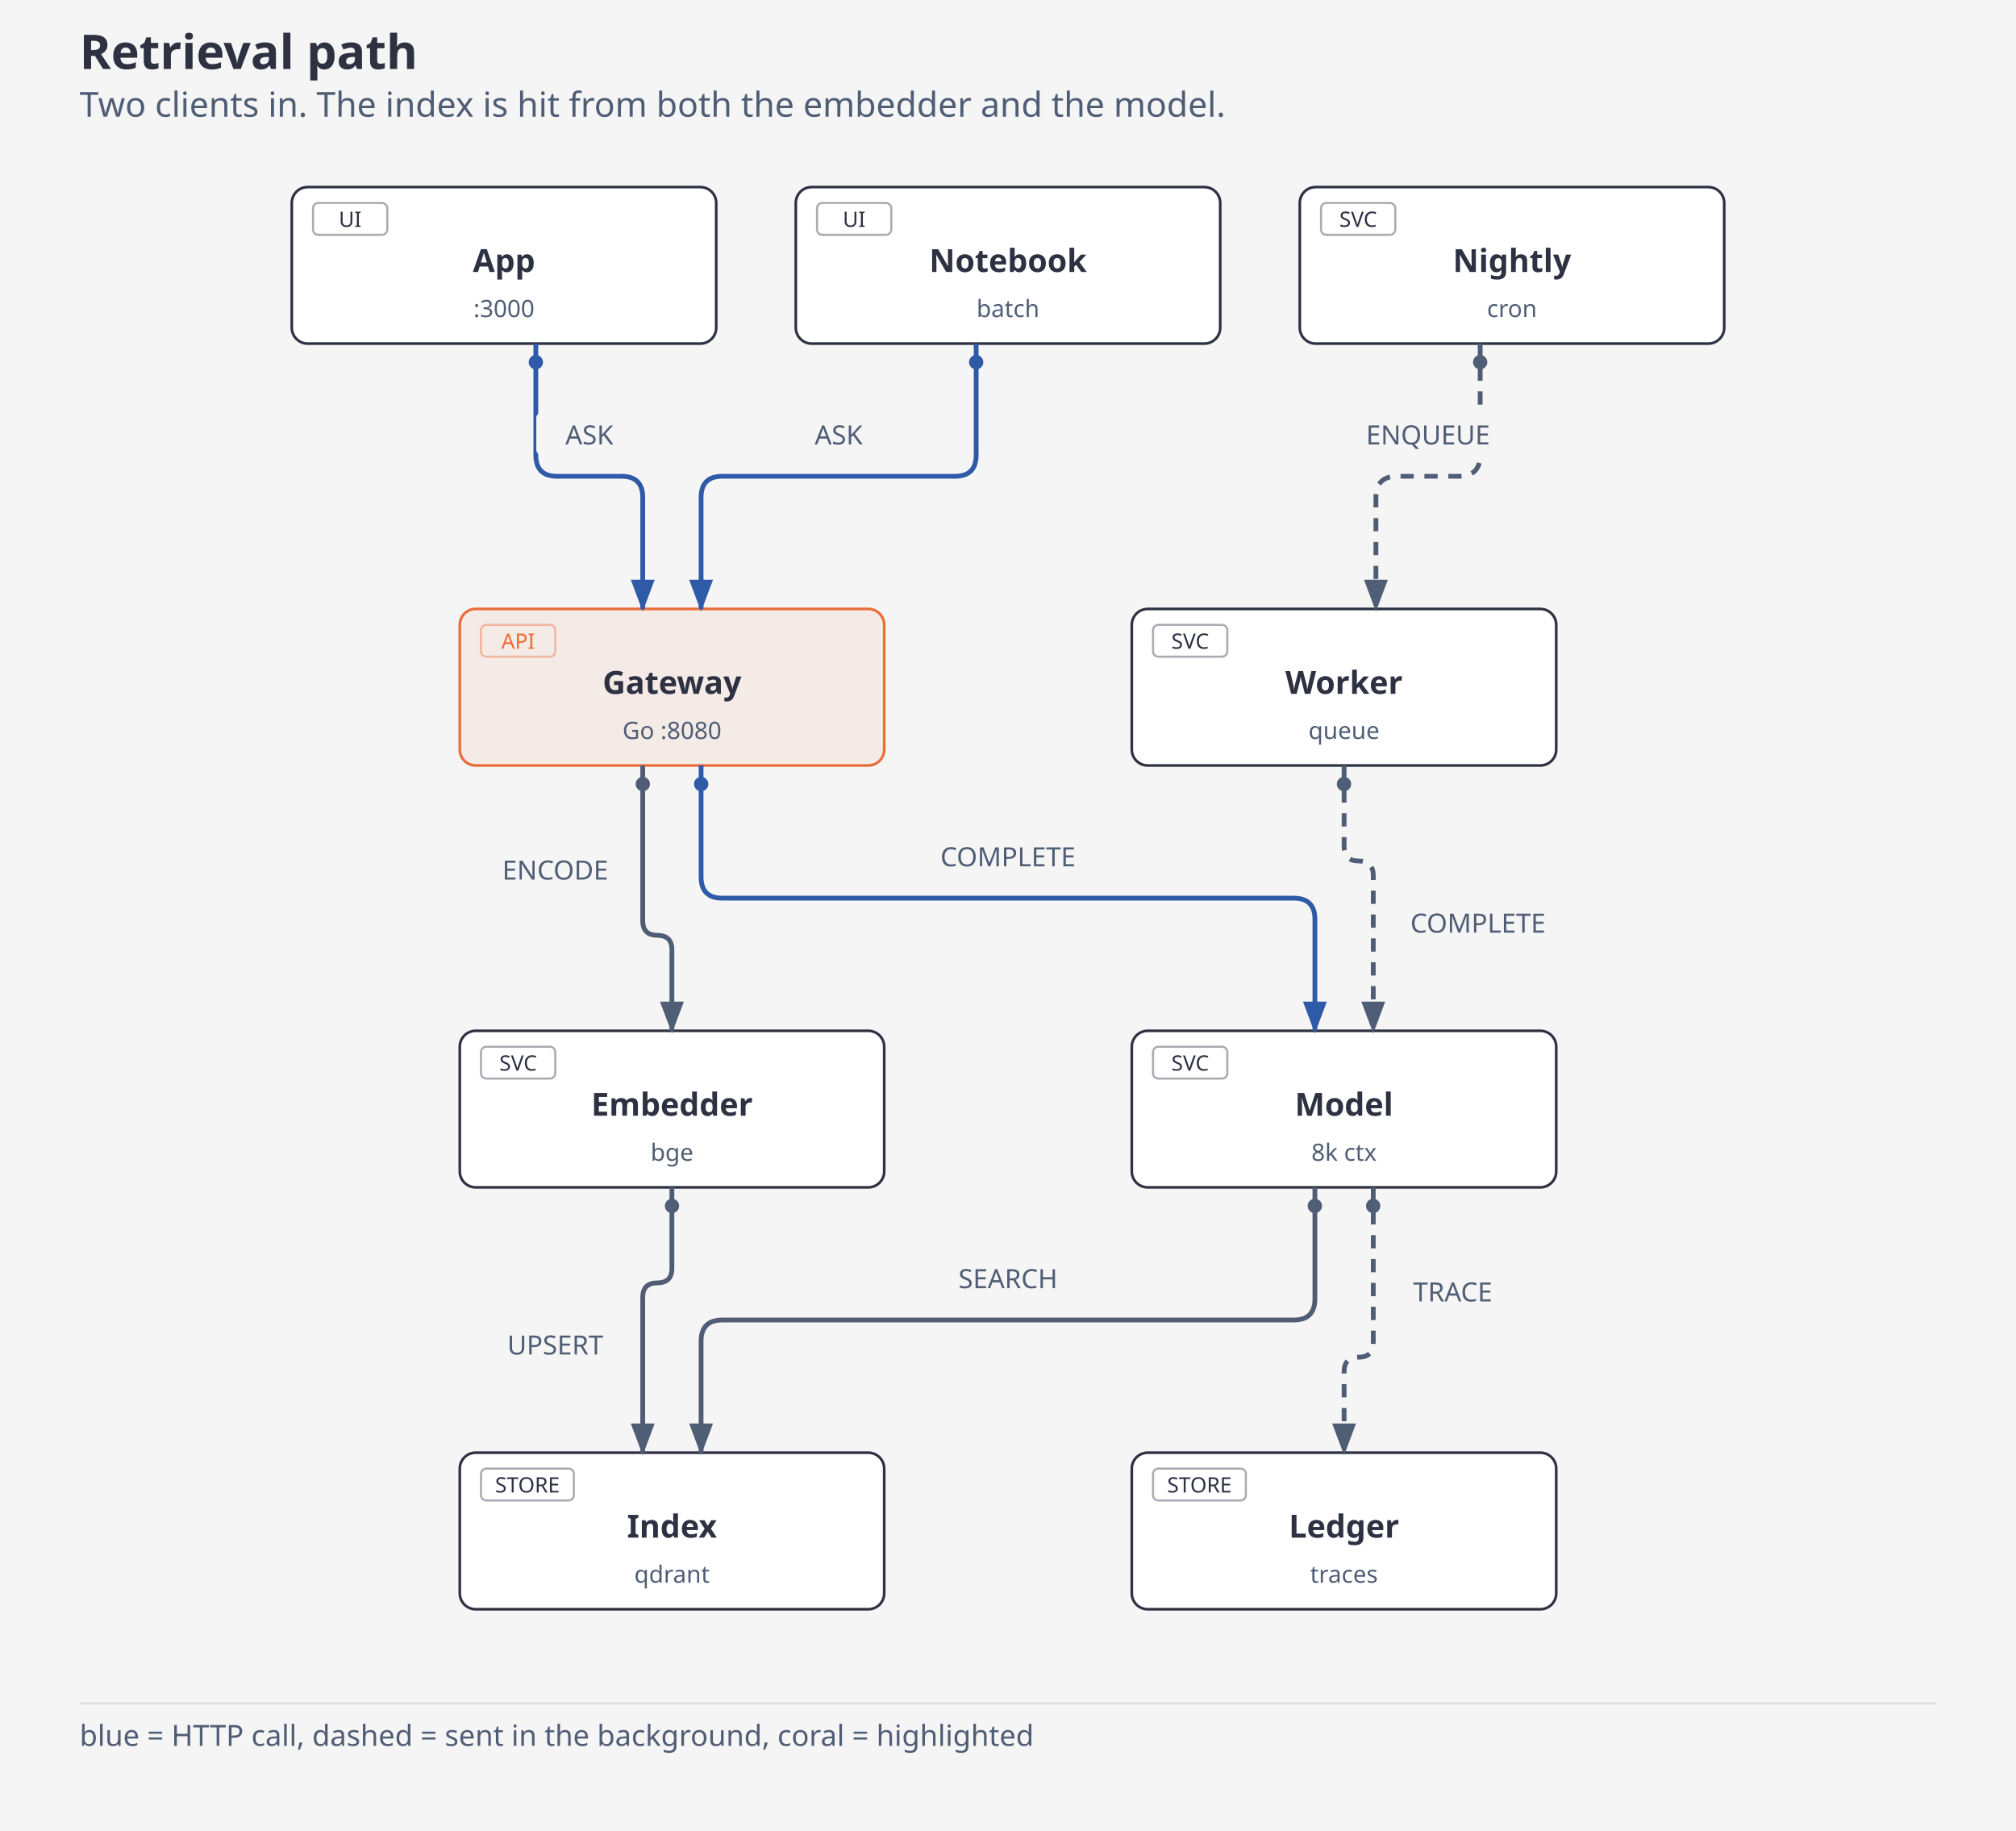
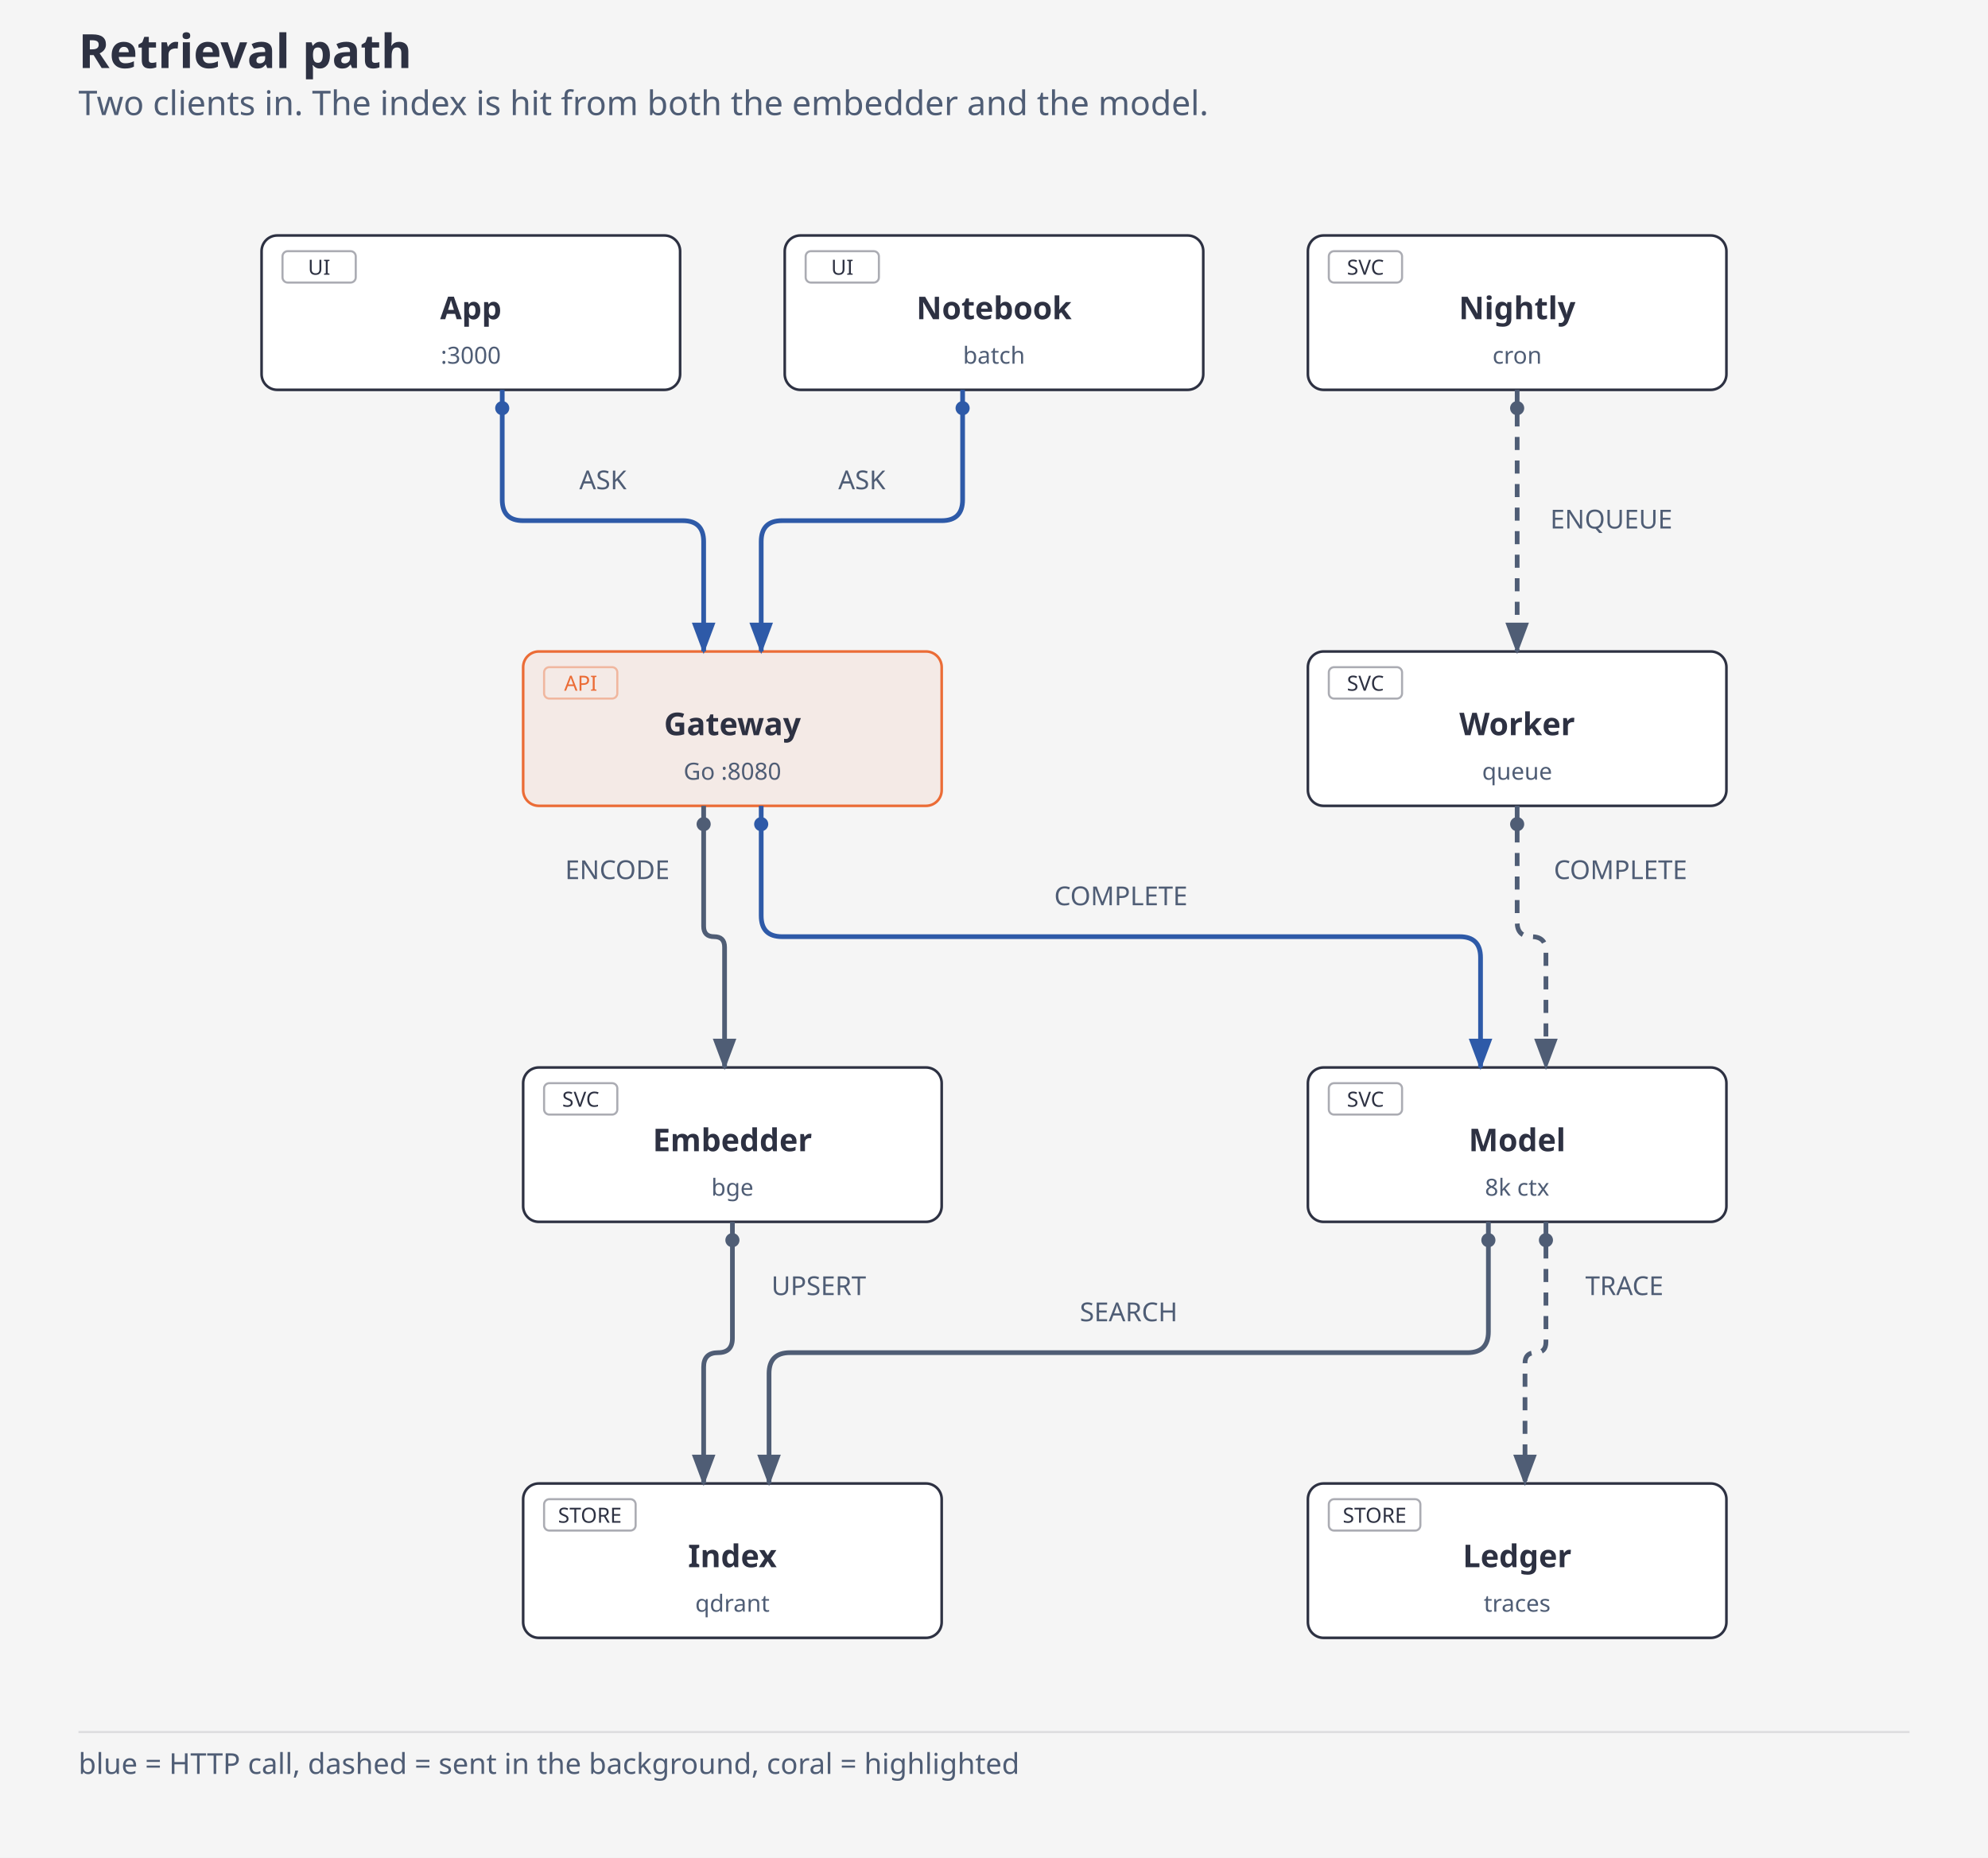
- <svg xmlns="http://www.w3.org/2000/svg" role="graphics-document" aria-roledescription="architecture diagram" viewBox="0 0 760 690" width="760">
-   <rect width="760" height="690" fill="#f5f5f5" aria-hidden="true" />
+ <svg xmlns="http://www.w3.org/2000/svg" role="graphics-document" aria-roledescription="architecture diagram" viewBox="0 0 760 710" width="760">
+   <rect width="760" height="710" fill="#f5f5f5" aria-hidden="true" />
  <defs>
    <marker id="a" markerWidth="12" markerHeight="9" refX="11" refY="4.5" orient="auto" markerUnits="userSpaceOnUse">
      <polygon points="0 0,12 4.5,0 9" fill="#4f5d75" />
    </marker>
    <marker id="aa" markerWidth="12" markerHeight="9" refX="11" refY="4.5" orient="auto" markerUnits="userSpaceOnUse">
      <polygon points="0 0,12 4.5,0 9" fill="#eb6c36" />
    </marker>
    <marker id="al" markerWidth="12" markerHeight="9" refX="11" refY="4.5" orient="auto" markerUnits="userSpaceOnUse">
      <polygon points="0 0,12 4.5,0 9" fill="#2e5aa8" />
    </marker>
    <marker id="ar" markerWidth="12" markerHeight="9" refX="11" refY="4.5" orient="auto" markerUnits="userSpaceOnUse">
      <polygon points="0 0,12 4.5,0 9" fill="#7a8399" />
    </marker>
  </defs>
  <text x="30" y="26" font-size="18" font-weight="600" font-family="system-ui, 'Segoe UI', sans-serif" fill="#2d3142">Retrieval path</text>
  <text x="30" y="44" font-size="13" font-family="system-ui, 'Segoe UI', sans-serif" fill="#4f5d75">Two clients in. The index is hit from both the embedder and the model.</text>
-   <rect x="110" y="70.5" width="160" height="59" rx="6" fill="#f5f5f5" aria-hidden="true" />
-   <rect x="110" y="70.5" width="160" height="59" rx="6" fill="#ffffff" stroke="#2d3142" data-node="app" data-label="App" role="graphics-symbol" aria-roledescription="box" aria-label="App, :3000" />
-   <rect x="118" y="76.5" width="28" height="12" rx="2" fill="none" stroke="#2d3142" stroke-opacity=".4" stroke-width=".8" aria-hidden="true" />
-   <text x="132" y="85.5" font-size="8" font-family="system-ui, 'Segoe UI', sans-serif" fill="#2d3142" text-anchor="middle" aria-hidden="true">UI</text>
-   <text x="190" y="102.5" font-size="12" font-weight="600" font-family="system-ui, 'Segoe UI', sans-serif" fill="#2d3142" text-anchor="middle" aria-hidden="true">App</text>
-   <text x="190" y="119.5" font-size="9" font-family="system-ui, 'Segoe UI', sans-serif" fill="#4f5d75" text-anchor="middle" aria-hidden="true">:3000</text>
-   <rect x="300" y="70.5" width="160" height="59" rx="6" fill="#f5f5f5" aria-hidden="true" />
-   <rect x="300" y="70.5" width="160" height="59" rx="6" fill="#ffffff" stroke="#2d3142" data-node="note" data-label="Notebook" role="graphics-symbol" aria-roledescription="box" aria-label="Notebook, batch" />
-   <rect x="308" y="76.5" width="28" height="12" rx="2" fill="none" stroke="#2d3142" stroke-opacity=".4" stroke-width=".8" aria-hidden="true" />
-   <text x="322" y="85.5" font-size="8" font-family="system-ui, 'Segoe UI', sans-serif" fill="#2d3142" text-anchor="middle" aria-hidden="true">UI</text>
-   <text x="380" y="102.5" font-size="12" font-weight="600" font-family="system-ui, 'Segoe UI', sans-serif" fill="#2d3142" text-anchor="middle" aria-hidden="true">Notebook</text>
-   <text x="380" y="119.5" font-size="9" font-family="system-ui, 'Segoe UI', sans-serif" fill="#4f5d75" text-anchor="middle" aria-hidden="true">batch</text>
-   <rect x="490" y="70.5" width="160" height="59" rx="6" fill="#f5f5f5" aria-hidden="true" />
-   <rect x="490" y="70.5" width="160" height="59" rx="6" fill="#ffffff" stroke="#2d3142" data-node="batch" data-label="Nightly" role="graphics-symbol" aria-roledescription="box" aria-label="Nightly, cron" />
-   <rect x="498" y="76.5" width="28" height="12" rx="2" fill="none" stroke="#2d3142" stroke-opacity=".4" stroke-width=".8" aria-hidden="true" />
-   <text x="512" y="85.5" font-size="8" font-family="system-ui, 'Segoe UI', sans-serif" fill="#2d3142" text-anchor="middle" aria-hidden="true">SVC</text>
-   <text x="570" y="102.5" font-size="12" font-weight="600" font-family="system-ui, 'Segoe UI', sans-serif" fill="#2d3142" text-anchor="middle" aria-hidden="true">Nightly</text>
-   <text x="570" y="119.5" font-size="9" font-family="system-ui, 'Segoe UI', sans-serif" fill="#4f5d75" text-anchor="middle" aria-hidden="true">cron</text>
-   <rect x="173.33" y="229.5" width="160" height="59" rx="6" fill="#f5f5f5" aria-hidden="true" />
-   <rect x="173.33" y="229.5" width="160" height="59" rx="6" fill="rgba(235,108,54,0.08)" stroke="#eb6c36" data-node="gw" data-label="Gateway" role="graphics-symbol" aria-roledescription="box" aria-label="Gateway, Go :8080" />
-   <rect x="181.33" y="235.5" width="28" height="12" rx="2" fill="none" stroke="#eb6c36" stroke-opacity=".4" stroke-width=".8" aria-hidden="true" />
-   <text x="195.33" y="244.5" font-size="8" font-family="system-ui, 'Segoe UI', sans-serif" fill="#eb6c36" text-anchor="middle" aria-hidden="true">API</text>
-   <text x="253.33" y="261.5" font-size="12" font-weight="600" font-family="system-ui, 'Segoe UI', sans-serif" fill="#2d3142" text-anchor="middle" aria-hidden="true">Gateway</text>
-   <text x="253.33" y="278.5" font-size="9" font-family="system-ui, 'Segoe UI', sans-serif" fill="#4f5d75" text-anchor="middle" aria-hidden="true">Go :8080</text>
-   <rect x="426.67" y="229.5" width="160" height="59" rx="6" fill="#f5f5f5" aria-hidden="true" />
-   <rect x="426.67" y="229.5" width="160" height="59" rx="6" fill="#ffffff" stroke="#2d3142" data-node="work" data-label="Worker" role="graphics-symbol" aria-roledescription="box" aria-label="Worker, queue" />
-   <rect x="434.67" y="235.5" width="28" height="12" rx="2" fill="none" stroke="#2d3142" stroke-opacity=".4" stroke-width=".8" aria-hidden="true" />
-   <text x="448.67" y="244.5" font-size="8" font-family="system-ui, 'Segoe UI', sans-serif" fill="#2d3142" text-anchor="middle" aria-hidden="true">SVC</text>
-   <text x="506.67" y="261.5" font-size="12" font-weight="600" font-family="system-ui, 'Segoe UI', sans-serif" fill="#2d3142" text-anchor="middle" aria-hidden="true">Worker</text>
-   <text x="506.67" y="278.5" font-size="9" font-family="system-ui, 'Segoe UI', sans-serif" fill="#4f5d75" text-anchor="middle" aria-hidden="true">queue</text>
-   <rect x="173.33" y="388.5" width="160" height="59" rx="6" fill="#f5f5f5" aria-hidden="true" />
-   <rect x="173.33" y="388.5" width="160" height="59" rx="6" fill="#ffffff" stroke="#2d3142" data-node="embed" data-label="Embedder" role="graphics-symbol" aria-roledescription="box" aria-label="Embedder, bge" />
-   <rect x="181.33" y="394.5" width="28" height="12" rx="2" fill="none" stroke="#2d3142" stroke-opacity=".4" stroke-width=".8" aria-hidden="true" />
-   <text x="195.33" y="403.5" font-size="8" font-family="system-ui, 'Segoe UI', sans-serif" fill="#2d3142" text-anchor="middle" aria-hidden="true">SVC</text>
-   <text x="253.33" y="420.5" font-size="12" font-weight="600" font-family="system-ui, 'Segoe UI', sans-serif" fill="#2d3142" text-anchor="middle" aria-hidden="true">Embedder</text>
-   <text x="253.33" y="437.5" font-size="9" font-family="system-ui, 'Segoe UI', sans-serif" fill="#4f5d75" text-anchor="middle" aria-hidden="true">bge</text>
-   <rect x="426.67" y="388.5" width="160" height="59" rx="6" fill="#f5f5f5" aria-hidden="true" />
-   <rect x="426.67" y="388.5" width="160" height="59" rx="6" fill="#ffffff" stroke="#2d3142" data-node="model" data-label="Model" role="graphics-symbol" aria-roledescription="box" aria-label="Model, 8k ctx" />
-   <rect x="434.67" y="394.5" width="28" height="12" rx="2" fill="none" stroke="#2d3142" stroke-opacity=".4" stroke-width=".8" aria-hidden="true" />
-   <text x="448.67" y="403.5" font-size="8" font-family="system-ui, 'Segoe UI', sans-serif" fill="#2d3142" text-anchor="middle" aria-hidden="true">SVC</text>
-   <text x="506.67" y="420.5" font-size="12" font-weight="600" font-family="system-ui, 'Segoe UI', sans-serif" fill="#2d3142" text-anchor="middle" aria-hidden="true">Model</text>
-   <text x="506.67" y="437.5" font-size="9" font-family="system-ui, 'Segoe UI', sans-serif" fill="#4f5d75" text-anchor="middle" aria-hidden="true">8k ctx</text>
-   <rect x="173.33" y="547.5" width="160" height="59" rx="6" fill="#f5f5f5" aria-hidden="true" />
-   <rect x="173.33" y="547.5" width="160" height="59" rx="6" fill="#ffffff" stroke="#2d3142" data-node="index" data-label="Index" role="graphics-symbol" aria-roledescription="box" aria-label="Index, qdrant" />
-   <rect x="181.33" y="553.5" width="35" height="12" rx="2" fill="none" stroke="#2d3142" stroke-opacity=".4" stroke-width=".8" aria-hidden="true" />
-   <text x="198.83" y="562.5" font-size="8" font-family="system-ui, 'Segoe UI', sans-serif" fill="#2d3142" text-anchor="middle" aria-hidden="true">STORE</text>
-   <text x="253.33" y="579.5" font-size="12" font-weight="600" font-family="system-ui, 'Segoe UI', sans-serif" fill="#2d3142" text-anchor="middle" aria-hidden="true">Index</text>
-   <text x="253.33" y="596.5" font-size="9" font-family="system-ui, 'Segoe UI', sans-serif" fill="#4f5d75" text-anchor="middle" aria-hidden="true">qdrant</text>
-   <rect x="426.67" y="547.5" width="160" height="59" rx="6" fill="#f5f5f5" aria-hidden="true" />
-   <rect x="426.67" y="547.5" width="160" height="59" rx="6" fill="#ffffff" stroke="#2d3142" data-node="ledger" data-label="Ledger" role="graphics-symbol" aria-roledescription="box" aria-label="Ledger, traces" />
-   <rect x="434.67" y="553.5" width="35" height="12" rx="2" fill="none" stroke="#2d3142" stroke-opacity=".4" stroke-width=".8" aria-hidden="true" />
-   <text x="452.17" y="562.5" font-size="8" font-family="system-ui, 'Segoe UI', sans-serif" fill="#2d3142" text-anchor="middle" aria-hidden="true">STORE</text>
-   <text x="506.67" y="579.5" font-size="12" font-weight="600" font-family="system-ui, 'Segoe UI', sans-serif" fill="#2d3142" text-anchor="middle" aria-hidden="true">Ledger</text>
-   <text x="506.67" y="596.5" font-size="9" font-family="system-ui, 'Segoe UI', sans-serif" fill="#4f5d75" text-anchor="middle" aria-hidden="true">traces</text>
-   <path d="M202,129.5 L202,171.5 Q202,179.5 210,179.5 L234.3,179.5 Q242.3,179.5 242.3,187.5 L242.3,229.5" fill="none" stroke="#2e5aa8" stroke-width="1.8" marker-end="url(#al)" data-from="app" data-to="gw" data-label="ask" data-id="app-&gt;gw:ask" data-from-port="s" data-to-port="n" role="graphics-symbol" aria-roledescription="arrow" aria-label="App to Gateway: ask" />
-   <circle cx="202" cy="136.5" r="2.7" fill="#2e5aa8" aria-hidden="true" />
-   <path d="M368,129.5 L368,171.5 Q368,179.5 360,179.5 L272.3,179.5 Q264.3,179.5 264.3,187.5 L264.3,229.5" fill="none" stroke="#2e5aa8" stroke-width="1.8" marker-end="url(#al)" data-from="note" data-to="gw" data-label="ask" data-id="note-&gt;gw:ask" data-from-port="s" data-to-port="n" role="graphics-symbol" aria-roledescription="arrow" aria-label="Notebook to Gateway: ask" />
-   <circle cx="368" cy="136.5" r="2.7" fill="#2e5aa8" aria-hidden="true" />
-   <path d="M558,129.5 L558,171.5 Q558,179.5 550,179.5 L526.7,179.5 Q518.7,179.5 518.7,187.5 L518.7,229.5" fill="none" stroke="#4f5d75" stroke-width="1.8" stroke-dasharray="5,4" marker-end="url(#a)" data-from="batch" data-to="work" data-label="enqueue" data-id="batch-&gt;work:enqueue" data-from-port="s" data-to-port="n" role="graphics-symbol" aria-roledescription="arrow" aria-label="Nightly to Worker: enqueue" />
-   <circle cx="558" cy="136.5" r="2.7" fill="#4f5d75" aria-hidden="true" />
-   <path d="M242.3,288.5 L242.3,347 Q242.3,352.5 247.8,352.5 L247.8,352.5 Q253.3,352.5 253.3,358 L253.3,388.5" fill="none" stroke="#4f5d75" stroke-width="1.8" marker-end="url(#a)" data-from="gw" data-to="embed" data-label="encode" data-id="gw-&gt;embed:encode" data-from-port="s" data-to-port="n" role="graphics-symbol" aria-roledescription="arrow" aria-label="Gateway to Embedder: encode" />
-   <circle cx="242.33" cy="295.5" r="2.7" fill="#4f5d75" aria-hidden="true" />
-   <path d="M264.3,288.5 L264.3,330.5 Q264.3,338.5 272.3,338.5 L487.7,338.5 Q495.7,338.5 495.7,346.5 L495.7,388.5" fill="none" stroke="#2e5aa8" stroke-width="1.8" marker-end="url(#al)" data-from="gw" data-to="model" data-label="complete" data-id="gw-&gt;model:complete" data-from-port="s" data-to-port="n" role="graphics-symbol" aria-roledescription="arrow" aria-label="Gateway to Model: complete" />
-   <circle cx="264.33" cy="295.5" r="2.7" fill="#2e5aa8" aria-hidden="true" />
-   <path d="M506.7,288.5 L506.7,319 Q506.7,324.5 512.2,324.5 L512.2,324.5 Q517.7,324.5 517.7,330 L517.7,388.5" fill="none" stroke="#4f5d75" stroke-width="1.8" stroke-dasharray="5,4" marker-end="url(#a)" data-from="work" data-to="model" data-label="complete" data-id="work-&gt;model:complete" data-from-port="s" data-to-port="n" role="graphics-symbol" aria-roledescription="arrow" aria-label="Worker to Model: complete" />
-   <circle cx="506.67" cy="295.5" r="2.7" fill="#4f5d75" aria-hidden="true" />
-   <path d="M253.3,447.5 L253.3,478 Q253.3,483.5 247.8,483.5 L247.8,483.5 Q242.3,483.5 242.3,489 L242.3,547.5" fill="none" stroke="#4f5d75" stroke-width="1.8" marker-end="url(#a)" data-from="embed" data-to="index" data-label="upsert" data-id="embed-&gt;index:upsert" data-from-port="s" data-to-port="n" role="graphics-symbol" aria-roledescription="arrow" aria-label="Embedder to Index: upsert" />
-   <circle cx="253.33" cy="454.5" r="2.7" fill="#4f5d75" aria-hidden="true" />
-   <path d="M495.7,447.5 L495.7,489.5 Q495.7,497.5 487.7,497.5 L272.3,497.5 Q264.3,497.5 264.3,505.5 L264.3,547.5" fill="none" stroke="#4f5d75" stroke-width="1.8" marker-end="url(#a)" data-from="model" data-to="index" data-label="search" data-id="model-&gt;index:search" data-from-port="s" data-to-port="n" role="graphics-symbol" aria-roledescription="arrow" aria-label="Model to Index: search" />
-   <circle cx="495.67" cy="454.5" r="2.7" fill="#4f5d75" aria-hidden="true" />
-   <path d="M517.7,447.5 L517.7,506 Q517.7,511.5 512.2,511.5 L512.2,511.5 Q506.7,511.5 506.7,517 L506.7,547.5" fill="none" stroke="#4f5d75" stroke-width="1.8" stroke-dasharray="5,4" marker-end="url(#a)" data-from="model" data-to="ledger" data-label="trace" data-id="model-&gt;ledger:trace" data-from-port="s" data-to-port="n" role="graphics-symbol" aria-roledescription="arrow" aria-label="Model to Ledger: trace" />
-   <circle cx="517.67" cy="454.5" r="2.7" fill="#4f5d75" aria-hidden="true" />
-   <rect x="202.17" y="155.5" width="40" height="16" rx="2" fill="#f5f5f5" aria-hidden="true" />
-   <text x="222.17" y="167.5" font-size="10" font-family="system-ui, 'Segoe UI', sans-serif" fill="#4f5d75" text-anchor="middle" aria-hidden="true">ASK</text>
-   <rect x="296.17" y="155.5" width="40" height="16" rx="2" fill="#f5f5f5" aria-hidden="true" />
-   <text x="316.17" y="167.5" font-size="10" font-family="system-ui, 'Segoe UI', sans-serif" fill="#4f5d75" text-anchor="middle" aria-hidden="true">ASK</text>
-   <rect x="510.33" y="155.5" width="56" height="16" rx="2" fill="#f5f5f5" aria-hidden="true" />
-   <text x="538.33" y="167.5" font-size="10" font-family="system-ui, 'Segoe UI', sans-serif" fill="#4f5d75" text-anchor="middle" aria-hidden="true">ENQUEUE</text>
-   <rect x="184.33" y="319.5" width="50" height="16" rx="2" fill="#f5f5f5" aria-hidden="true" />
-   <text x="209.33" y="331.5" font-size="10" font-family="system-ui, 'Segoe UI', sans-serif" fill="#4f5d75" text-anchor="middle" aria-hidden="true">ENCODE</text>
-   <rect x="348.5" y="314.5" width="63" height="16" rx="2" fill="#f5f5f5" aria-hidden="true" />
-   <text x="380" y="326.5" font-size="10" font-family="system-ui, 'Segoe UI', sans-serif" fill="#4f5d75" text-anchor="middle" aria-hidden="true">COMPLETE</text>
-   <rect x="525.67" y="339.5" width="63" height="16" rx="2" fill="#f5f5f5" aria-hidden="true" />
-   <text x="557.17" y="351.5" font-size="10" font-family="system-ui, 'Segoe UI', sans-serif" fill="#4f5d75" text-anchor="middle" aria-hidden="true">COMPLETE</text>
-   <rect x="184.33" y="498.5" width="50" height="16" rx="2" fill="#f5f5f5" aria-hidden="true" />
-   <text x="209.33" y="510.5" font-size="10" font-family="system-ui, 'Segoe UI', sans-serif" fill="#4f5d75" text-anchor="middle" aria-hidden="true">UPSERT</text>
-   <rect x="355" y="473.5" width="50" height="16" rx="2" fill="#f5f5f5" aria-hidden="true" />
-   <text x="380" y="485.5" font-size="10" font-family="system-ui, 'Segoe UI', sans-serif" fill="#4f5d75" text-anchor="middle" aria-hidden="true">SEARCH</text>
-   <rect x="525.67" y="478.5" width="44" height="16" rx="2" fill="#f5f5f5" aria-hidden="true" />
-   <text x="547.67" y="490.5" font-size="10" font-family="system-ui, 'Segoe UI', sans-serif" fill="#4f5d75" text-anchor="middle" aria-hidden="true">TRACE</text>
-   <line x1="30" y1="642" x2="730" y2="642" stroke="rgba(45,49,66,0.12)" stroke-width=".8" aria-hidden="true" />
-   <text x="30" y="658" font-size="11" font-family="system-ui, 'Segoe UI', sans-serif" fill="#4f5d75">blue = HTTP call, dashed = sent in the background, coral = highlighted</text>
+   <rect x="100" y="90" width="160" height="59" rx="6" fill="#f5f5f5" aria-hidden="true" />
+   <rect x="100" y="90" width="160" height="59" rx="6" fill="#ffffff" stroke="#2d3142" data-node="app" data-label="App" role="graphics-symbol" aria-roledescription="box" aria-label="App, :3000" />
+   <rect x="108" y="96" width="28" height="12" rx="2" fill="none" stroke="#2d3142" stroke-opacity=".4" stroke-width=".8" aria-hidden="true" />
+   <text x="122" y="105" font-size="8" font-family="system-ui, 'Segoe UI', sans-serif" fill="#2d3142" text-anchor="middle" aria-hidden="true">UI</text>
+   <text x="180" y="122" font-size="12" font-weight="600" font-family="system-ui, 'Segoe UI', sans-serif" fill="#2d3142" text-anchor="middle" aria-hidden="true">App</text>
+   <text x="180" y="139" font-size="9" font-family="system-ui, 'Segoe UI', sans-serif" fill="#4f5d75" text-anchor="middle" aria-hidden="true">:3000</text>
+   <rect x="300" y="90" width="160" height="59" rx="6" fill="#f5f5f5" aria-hidden="true" />
+   <rect x="300" y="90" width="160" height="59" rx="6" fill="#ffffff" stroke="#2d3142" data-node="note" data-label="Notebook" role="graphics-symbol" aria-roledescription="box" aria-label="Notebook, batch" />
+   <rect x="308" y="96" width="28" height="12" rx="2" fill="none" stroke="#2d3142" stroke-opacity=".4" stroke-width=".8" aria-hidden="true" />
+   <text x="322" y="105" font-size="8" font-family="system-ui, 'Segoe UI', sans-serif" fill="#2d3142" text-anchor="middle" aria-hidden="true">UI</text>
+   <text x="380" y="122" font-size="12" font-weight="600" font-family="system-ui, 'Segoe UI', sans-serif" fill="#2d3142" text-anchor="middle" aria-hidden="true">Notebook</text>
+   <text x="380" y="139" font-size="9" font-family="system-ui, 'Segoe UI', sans-serif" fill="#4f5d75" text-anchor="middle" aria-hidden="true">batch</text>
+   <rect x="500" y="90" width="160" height="59" rx="6" fill="#f5f5f5" aria-hidden="true" />
+   <rect x="500" y="90" width="160" height="59" rx="6" fill="#ffffff" stroke="#2d3142" data-node="batch" data-label="Nightly" role="graphics-symbol" aria-roledescription="box" aria-label="Nightly, cron" />
+   <rect x="508" y="96" width="28" height="12" rx="2" fill="none" stroke="#2d3142" stroke-opacity=".4" stroke-width=".8" aria-hidden="true" />
+   <text x="522" y="105" font-size="8" font-family="system-ui, 'Segoe UI', sans-serif" fill="#2d3142" text-anchor="middle" aria-hidden="true">SVC</text>
+   <text x="580" y="122" font-size="12" font-weight="600" font-family="system-ui, 'Segoe UI', sans-serif" fill="#2d3142" text-anchor="middle" aria-hidden="true">Nightly</text>
+   <text x="580" y="139" font-size="9" font-family="system-ui, 'Segoe UI', sans-serif" fill="#4f5d75" text-anchor="middle" aria-hidden="true">cron</text>
+   <rect x="200" y="249" width="160" height="59" rx="6" fill="#f5f5f5" aria-hidden="true" />
+   <rect x="200" y="249" width="160" height="59" rx="6" fill="rgba(235,108,54,0.08)" stroke="#eb6c36" data-node="gw" data-label="Gateway" role="graphics-symbol" aria-roledescription="box" aria-label="Gateway, Go :8080" />
+   <rect x="208" y="255" width="28" height="12" rx="2" fill="none" stroke="#eb6c36" stroke-opacity=".4" stroke-width=".8" aria-hidden="true" />
+   <text x="222" y="264" font-size="8" font-family="system-ui, 'Segoe UI', sans-serif" fill="#eb6c36" text-anchor="middle" aria-hidden="true">API</text>
+   <text x="280" y="281" font-size="12" font-weight="600" font-family="system-ui, 'Segoe UI', sans-serif" fill="#2d3142" text-anchor="middle" aria-hidden="true">Gateway</text>
+   <text x="280" y="298" font-size="9" font-family="system-ui, 'Segoe UI', sans-serif" fill="#4f5d75" text-anchor="middle" aria-hidden="true">Go :8080</text>
+   <rect x="500" y="249" width="160" height="59" rx="6" fill="#f5f5f5" aria-hidden="true" />
+   <rect x="500" y="249" width="160" height="59" rx="6" fill="#ffffff" stroke="#2d3142" data-node="work" data-label="Worker" role="graphics-symbol" aria-roledescription="box" aria-label="Worker, queue" />
+   <rect x="508" y="255" width="28" height="12" rx="2" fill="none" stroke="#2d3142" stroke-opacity=".4" stroke-width=".8" aria-hidden="true" />
+   <text x="522" y="264" font-size="8" font-family="system-ui, 'Segoe UI', sans-serif" fill="#2d3142" text-anchor="middle" aria-hidden="true">SVC</text>
+   <text x="580" y="281" font-size="12" font-weight="600" font-family="system-ui, 'Segoe UI', sans-serif" fill="#2d3142" text-anchor="middle" aria-hidden="true">Worker</text>
+   <text x="580" y="298" font-size="9" font-family="system-ui, 'Segoe UI', sans-serif" fill="#4f5d75" text-anchor="middle" aria-hidden="true">queue</text>
+   <rect x="200" y="408" width="160" height="59" rx="6" fill="#f5f5f5" aria-hidden="true" />
+   <rect x="200" y="408" width="160" height="59" rx="6" fill="#ffffff" stroke="#2d3142" data-node="embed" data-label="Embedder" role="graphics-symbol" aria-roledescription="box" aria-label="Embedder, bge" />
+   <rect x="208" y="414" width="28" height="12" rx="2" fill="none" stroke="#2d3142" stroke-opacity=".4" stroke-width=".8" aria-hidden="true" />
+   <text x="222" y="423" font-size="8" font-family="system-ui, 'Segoe UI', sans-serif" fill="#2d3142" text-anchor="middle" aria-hidden="true">SVC</text>
+   <text x="280" y="440" font-size="12" font-weight="600" font-family="system-ui, 'Segoe UI', sans-serif" fill="#2d3142" text-anchor="middle" aria-hidden="true">Embedder</text>
+   <text x="280" y="457" font-size="9" font-family="system-ui, 'Segoe UI', sans-serif" fill="#4f5d75" text-anchor="middle" aria-hidden="true">bge</text>
+   <rect x="500" y="408" width="160" height="59" rx="6" fill="#f5f5f5" aria-hidden="true" />
+   <rect x="500" y="408" width="160" height="59" rx="6" fill="#ffffff" stroke="#2d3142" data-node="model" data-label="Model" role="graphics-symbol" aria-roledescription="box" aria-label="Model, 8k ctx" />
+   <rect x="508" y="414" width="28" height="12" rx="2" fill="none" stroke="#2d3142" stroke-opacity=".4" stroke-width=".8" aria-hidden="true" />
+   <text x="522" y="423" font-size="8" font-family="system-ui, 'Segoe UI', sans-serif" fill="#2d3142" text-anchor="middle" aria-hidden="true">SVC</text>
+   <text x="580" y="440" font-size="12" font-weight="600" font-family="system-ui, 'Segoe UI', sans-serif" fill="#2d3142" text-anchor="middle" aria-hidden="true">Model</text>
+   <text x="580" y="457" font-size="9" font-family="system-ui, 'Segoe UI', sans-serif" fill="#4f5d75" text-anchor="middle" aria-hidden="true">8k ctx</text>
+   <rect x="200" y="567" width="160" height="59" rx="6" fill="#f5f5f5" aria-hidden="true" />
+   <rect x="200" y="567" width="160" height="59" rx="6" fill="#ffffff" stroke="#2d3142" data-node="index" data-label="Index" role="graphics-symbol" aria-roledescription="box" aria-label="Index, qdrant" />
+   <rect x="208" y="573" width="35" height="12" rx="2" fill="none" stroke="#2d3142" stroke-opacity=".4" stroke-width=".8" aria-hidden="true" />
+   <text x="225.5" y="582" font-size="8" font-family="system-ui, 'Segoe UI', sans-serif" fill="#2d3142" text-anchor="middle" aria-hidden="true">STORE</text>
+   <text x="280" y="599" font-size="12" font-weight="600" font-family="system-ui, 'Segoe UI', sans-serif" fill="#2d3142" text-anchor="middle" aria-hidden="true">Index</text>
+   <text x="280" y="616" font-size="9" font-family="system-ui, 'Segoe UI', sans-serif" fill="#4f5d75" text-anchor="middle" aria-hidden="true">qdrant</text>
+   <rect x="500" y="567" width="160" height="59" rx="6" fill="#f5f5f5" aria-hidden="true" />
+   <rect x="500" y="567" width="160" height="59" rx="6" fill="#ffffff" stroke="#2d3142" data-node="ledger" data-label="Ledger" role="graphics-symbol" aria-roledescription="box" aria-label="Ledger, traces" />
+   <rect x="508" y="573" width="35" height="12" rx="2" fill="none" stroke="#2d3142" stroke-opacity=".4" stroke-width=".8" aria-hidden="true" />
+   <text x="525.5" y="582" font-size="8" font-family="system-ui, 'Segoe UI', sans-serif" fill="#2d3142" text-anchor="middle" aria-hidden="true">STORE</text>
+   <text x="580" y="599" font-size="12" font-weight="600" font-family="system-ui, 'Segoe UI', sans-serif" fill="#2d3142" text-anchor="middle" aria-hidden="true">Ledger</text>
+   <text x="580" y="616" font-size="9" font-family="system-ui, 'Segoe UI', sans-serif" fill="#4f5d75" text-anchor="middle" aria-hidden="true">traces</text>
+   <path d="M192,149 L192,191 Q192,199 200,199 L261,199 Q269,199 269,207 L269,249" fill="none" stroke="#2e5aa8" stroke-width="1.8" marker-end="url(#al)" data-from="app" data-to="gw" data-label="ask" data-id="app-&gt;gw:ask" data-from-port="s" data-to-port="n" role="graphics-symbol" aria-roledescription="arrow" aria-label="App to Gateway: ask" />
+   <circle cx="192" cy="156" r="2.7" fill="#2e5aa8" aria-hidden="true" />
+   <path d="M368,149 L368,191 Q368,199 360,199 L299,199 Q291,199 291,207 L291,249" fill="none" stroke="#2e5aa8" stroke-width="1.8" marker-end="url(#al)" data-from="note" data-to="gw" data-label="ask" data-id="note-&gt;gw:ask" data-from-port="s" data-to-port="n" role="graphics-symbol" aria-roledescription="arrow" aria-label="Notebook to Gateway: ask" />
+   <circle cx="368" cy="156" r="2.7" fill="#2e5aa8" aria-hidden="true" />
+   <path d="M580,149 L580,249" fill="none" stroke="#4f5d75" stroke-width="1.8" stroke-dasharray="5,4" marker-end="url(#a)" data-from="batch" data-to="work" data-label="enqueue" data-id="batch-&gt;work:enqueue" data-from-port="s" data-to-port="n" role="graphics-symbol" aria-roledescription="arrow" aria-label="Nightly to Worker: enqueue" />
+   <circle cx="580" cy="156" r="2.7" fill="#4f5d75" aria-hidden="true" />
+   <path d="M269,308 L269,354 Q269,358 273,358 L273,358 Q277,358 277,362 L277,408" fill="none" stroke="#4f5d75" stroke-width="1.8" marker-end="url(#a)" data-from="gw" data-to="embed" data-label="encode" data-id="gw-&gt;embed:encode" data-from-port="s" data-to-port="n" role="graphics-symbol" aria-roledescription="arrow" aria-label="Gateway to Embedder: encode" />
+   <circle cx="269" cy="315" r="2.7" fill="#4f5d75" aria-hidden="true" />
+   <path d="M291,308 L291,350 Q291,358 299,358 L558,358 Q566,358 566,366 L566,408" fill="none" stroke="#2e5aa8" stroke-width="1.8" marker-end="url(#al)" data-from="gw" data-to="model" data-label="complete" data-id="gw-&gt;model:complete" data-from-port="s" data-to-port="n" role="graphics-symbol" aria-roledescription="arrow" aria-label="Gateway to Model: complete" />
+   <circle cx="291" cy="315" r="2.7" fill="#2e5aa8" aria-hidden="true" />
+   <path d="M580,308 L580,352.5 Q580,358 585.5,358 L585.5,358 Q591,358 591,363.5 L591,408" fill="none" stroke="#4f5d75" stroke-width="1.8" stroke-dasharray="5,4" marker-end="url(#a)" data-from="work" data-to="model" data-label="complete" data-id="work-&gt;model:complete" data-from-port="s" data-to-port="n" role="graphics-symbol" aria-roledescription="arrow" aria-label="Worker to Model: complete" />
+   <circle cx="580" cy="315" r="2.7" fill="#4f5d75" aria-hidden="true" />
+   <path d="M280,467 L280,511.5 Q280,517 274.5,517 L274.5,517 Q269,517 269,522.5 L269,567" fill="none" stroke="#4f5d75" stroke-width="1.8" marker-end="url(#a)" data-from="embed" data-to="index" data-label="upsert" data-id="embed-&gt;index:upsert" data-from-port="s" data-to-port="n" role="graphics-symbol" aria-roledescription="arrow" aria-label="Embedder to Index: upsert" />
+   <circle cx="280" cy="474" r="2.7" fill="#4f5d75" aria-hidden="true" />
+   <path d="M569,467 L569,509 Q569,517 561,517 L302,517 Q294,517 294,525 L294,567" fill="none" stroke="#4f5d75" stroke-width="1.8" marker-end="url(#a)" data-from="model" data-to="index" data-label="search" data-id="model-&gt;index:search" data-from-port="s" data-to-port="n" role="graphics-symbol" aria-roledescription="arrow" aria-label="Model to Index: search" />
+   <circle cx="569" cy="474" r="2.7" fill="#4f5d75" aria-hidden="true" />
+   <path d="M591,467 L591,513 Q591,517 587,517 L587,517 Q583,517 583,521 L583,567" fill="none" stroke="#4f5d75" stroke-width="1.8" stroke-dasharray="5,4" marker-end="url(#a)" data-from="model" data-to="ledger" data-label="trace" data-id="model-&gt;ledger:trace" data-from-port="s" data-to-port="n" role="graphics-symbol" aria-roledescription="arrow" aria-label="Model to Ledger: trace" />
+   <circle cx="591" cy="474" r="2.7" fill="#4f5d75" aria-hidden="true" />
+   <rect x="210.5" y="175" width="40" height="16" rx="2" fill="#f5f5f5" aria-hidden="true" />
+   <text x="230.5" y="187" font-size="10" font-family="system-ui, 'Segoe UI', sans-serif" fill="#4f5d75" text-anchor="middle" aria-hidden="true">ASK</text>
+   <rect x="309.5" y="175" width="40" height="16" rx="2" fill="#f5f5f5" aria-hidden="true" />
+   <text x="329.5" y="187" font-size="10" font-family="system-ui, 'Segoe UI', sans-serif" fill="#4f5d75" text-anchor="middle" aria-hidden="true">ASK</text>
+   <rect x="588" y="190" width="56" height="16" rx="2" fill="#f5f5f5" aria-hidden="true" />
+   <text x="616" y="202" font-size="10" font-family="system-ui, 'Segoe UI', sans-serif" fill="#4f5d75" text-anchor="middle" aria-hidden="true">ENQUEUE</text>
+   <rect x="211" y="324" width="50" height="16" rx="2" fill="#f5f5f5" aria-hidden="true" />
+   <text x="236" y="336" font-size="10" font-family="system-ui, 'Segoe UI', sans-serif" fill="#4f5d75" text-anchor="middle" aria-hidden="true">ENCODE</text>
+   <rect x="397" y="334" width="63" height="16" rx="2" fill="#f5f5f5" aria-hidden="true" />
+   <text x="428.5" y="346" font-size="10" font-family="system-ui, 'Segoe UI', sans-serif" fill="#4f5d75" text-anchor="middle" aria-hidden="true">COMPLETE</text>
+   <rect x="588" y="324" width="63" height="16" rx="2" fill="#f5f5f5" aria-hidden="true" />
+   <text x="619.5" y="336" font-size="10" font-family="system-ui, 'Segoe UI', sans-serif" fill="#4f5d75" text-anchor="middle" aria-hidden="true">COMPLETE</text>
+   <rect x="288" y="483" width="50" height="16" rx="2" fill="#f5f5f5" aria-hidden="true" />
+   <text x="313" y="495" font-size="10" font-family="system-ui, 'Segoe UI', sans-serif" fill="#4f5d75" text-anchor="middle" aria-hidden="true">UPSERT</text>
+   <rect x="406.5" y="493" width="50" height="16" rx="2" fill="#f5f5f5" aria-hidden="true" />
+   <text x="431.5" y="505" font-size="10" font-family="system-ui, 'Segoe UI', sans-serif" fill="#4f5d75" text-anchor="middle" aria-hidden="true">SEARCH</text>
+   <rect x="599" y="483" width="44" height="16" rx="2" fill="#f5f5f5" aria-hidden="true" />
+   <text x="621" y="495" font-size="10" font-family="system-ui, 'Segoe UI', sans-serif" fill="#4f5d75" text-anchor="middle" aria-hidden="true">TRACE</text>
+   <line x1="30" y1="662" x2="730" y2="662" stroke="rgba(45,49,66,0.12)" stroke-width=".8" aria-hidden="true" />
+   <text x="30" y="678" font-size="11" font-family="system-ui, 'Segoe UI', sans-serif" fill="#4f5d75">blue = HTTP call, dashed = sent in the background, coral = highlighted</text>
</svg>
